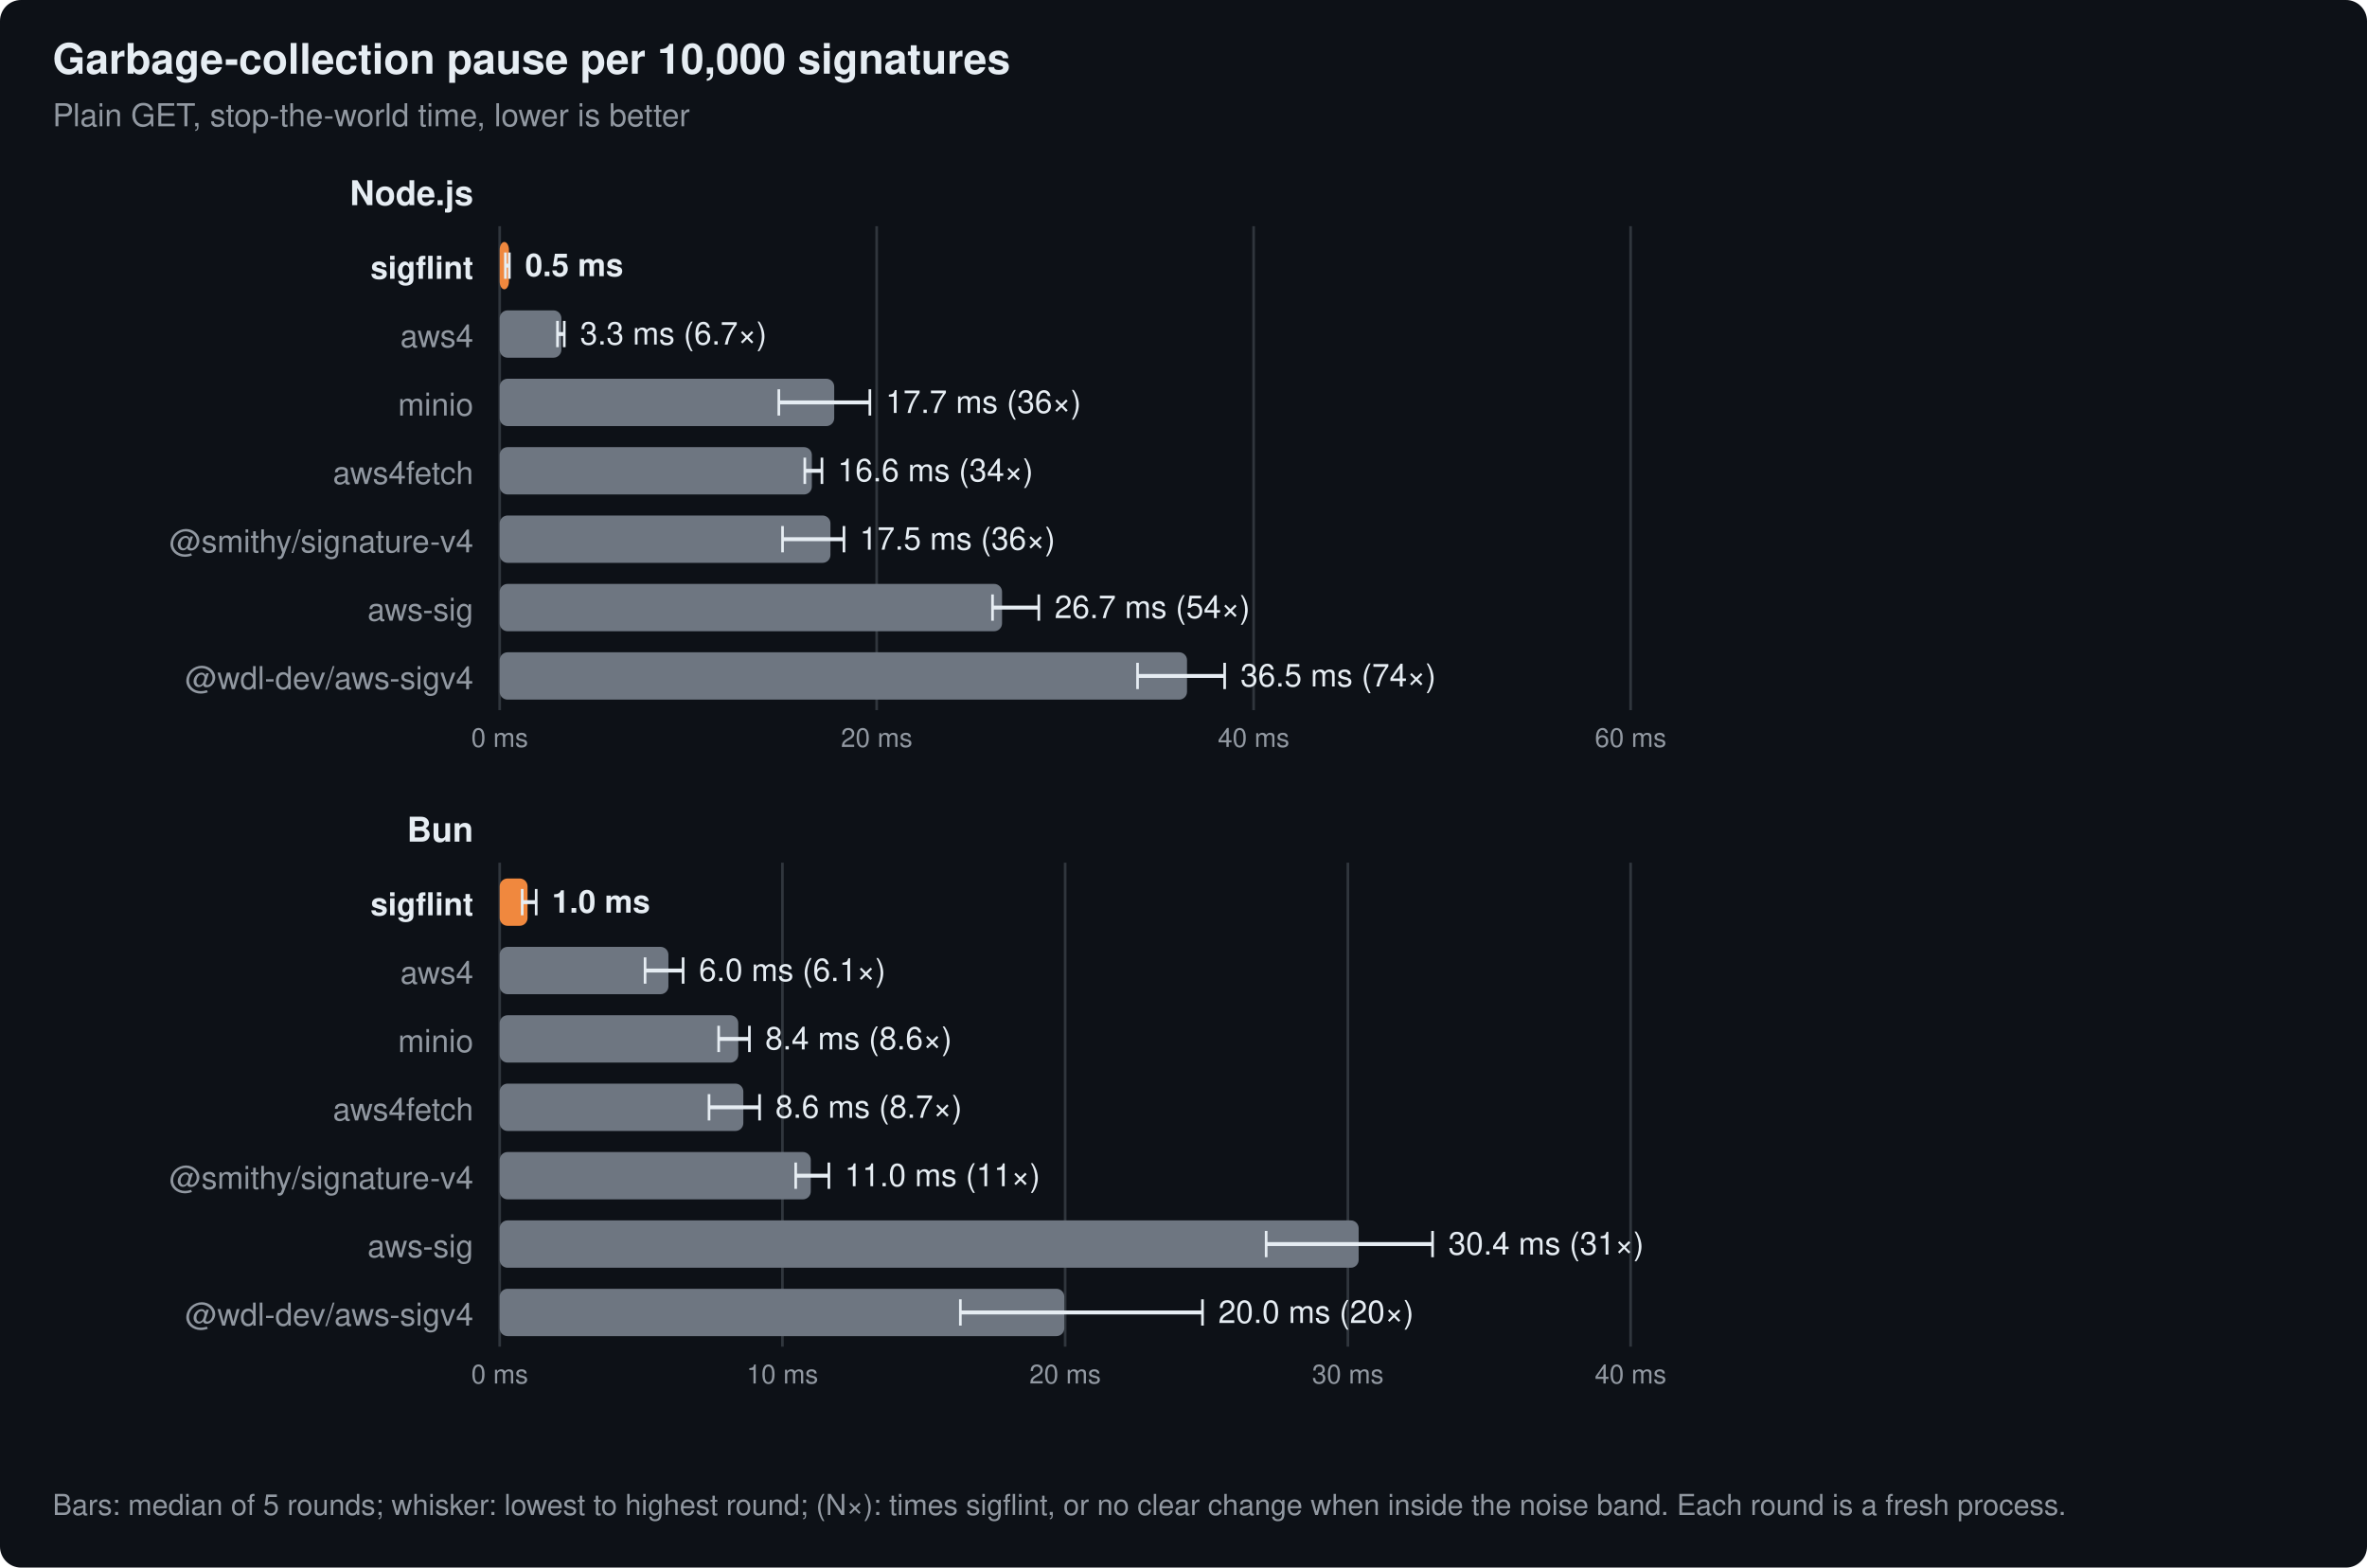
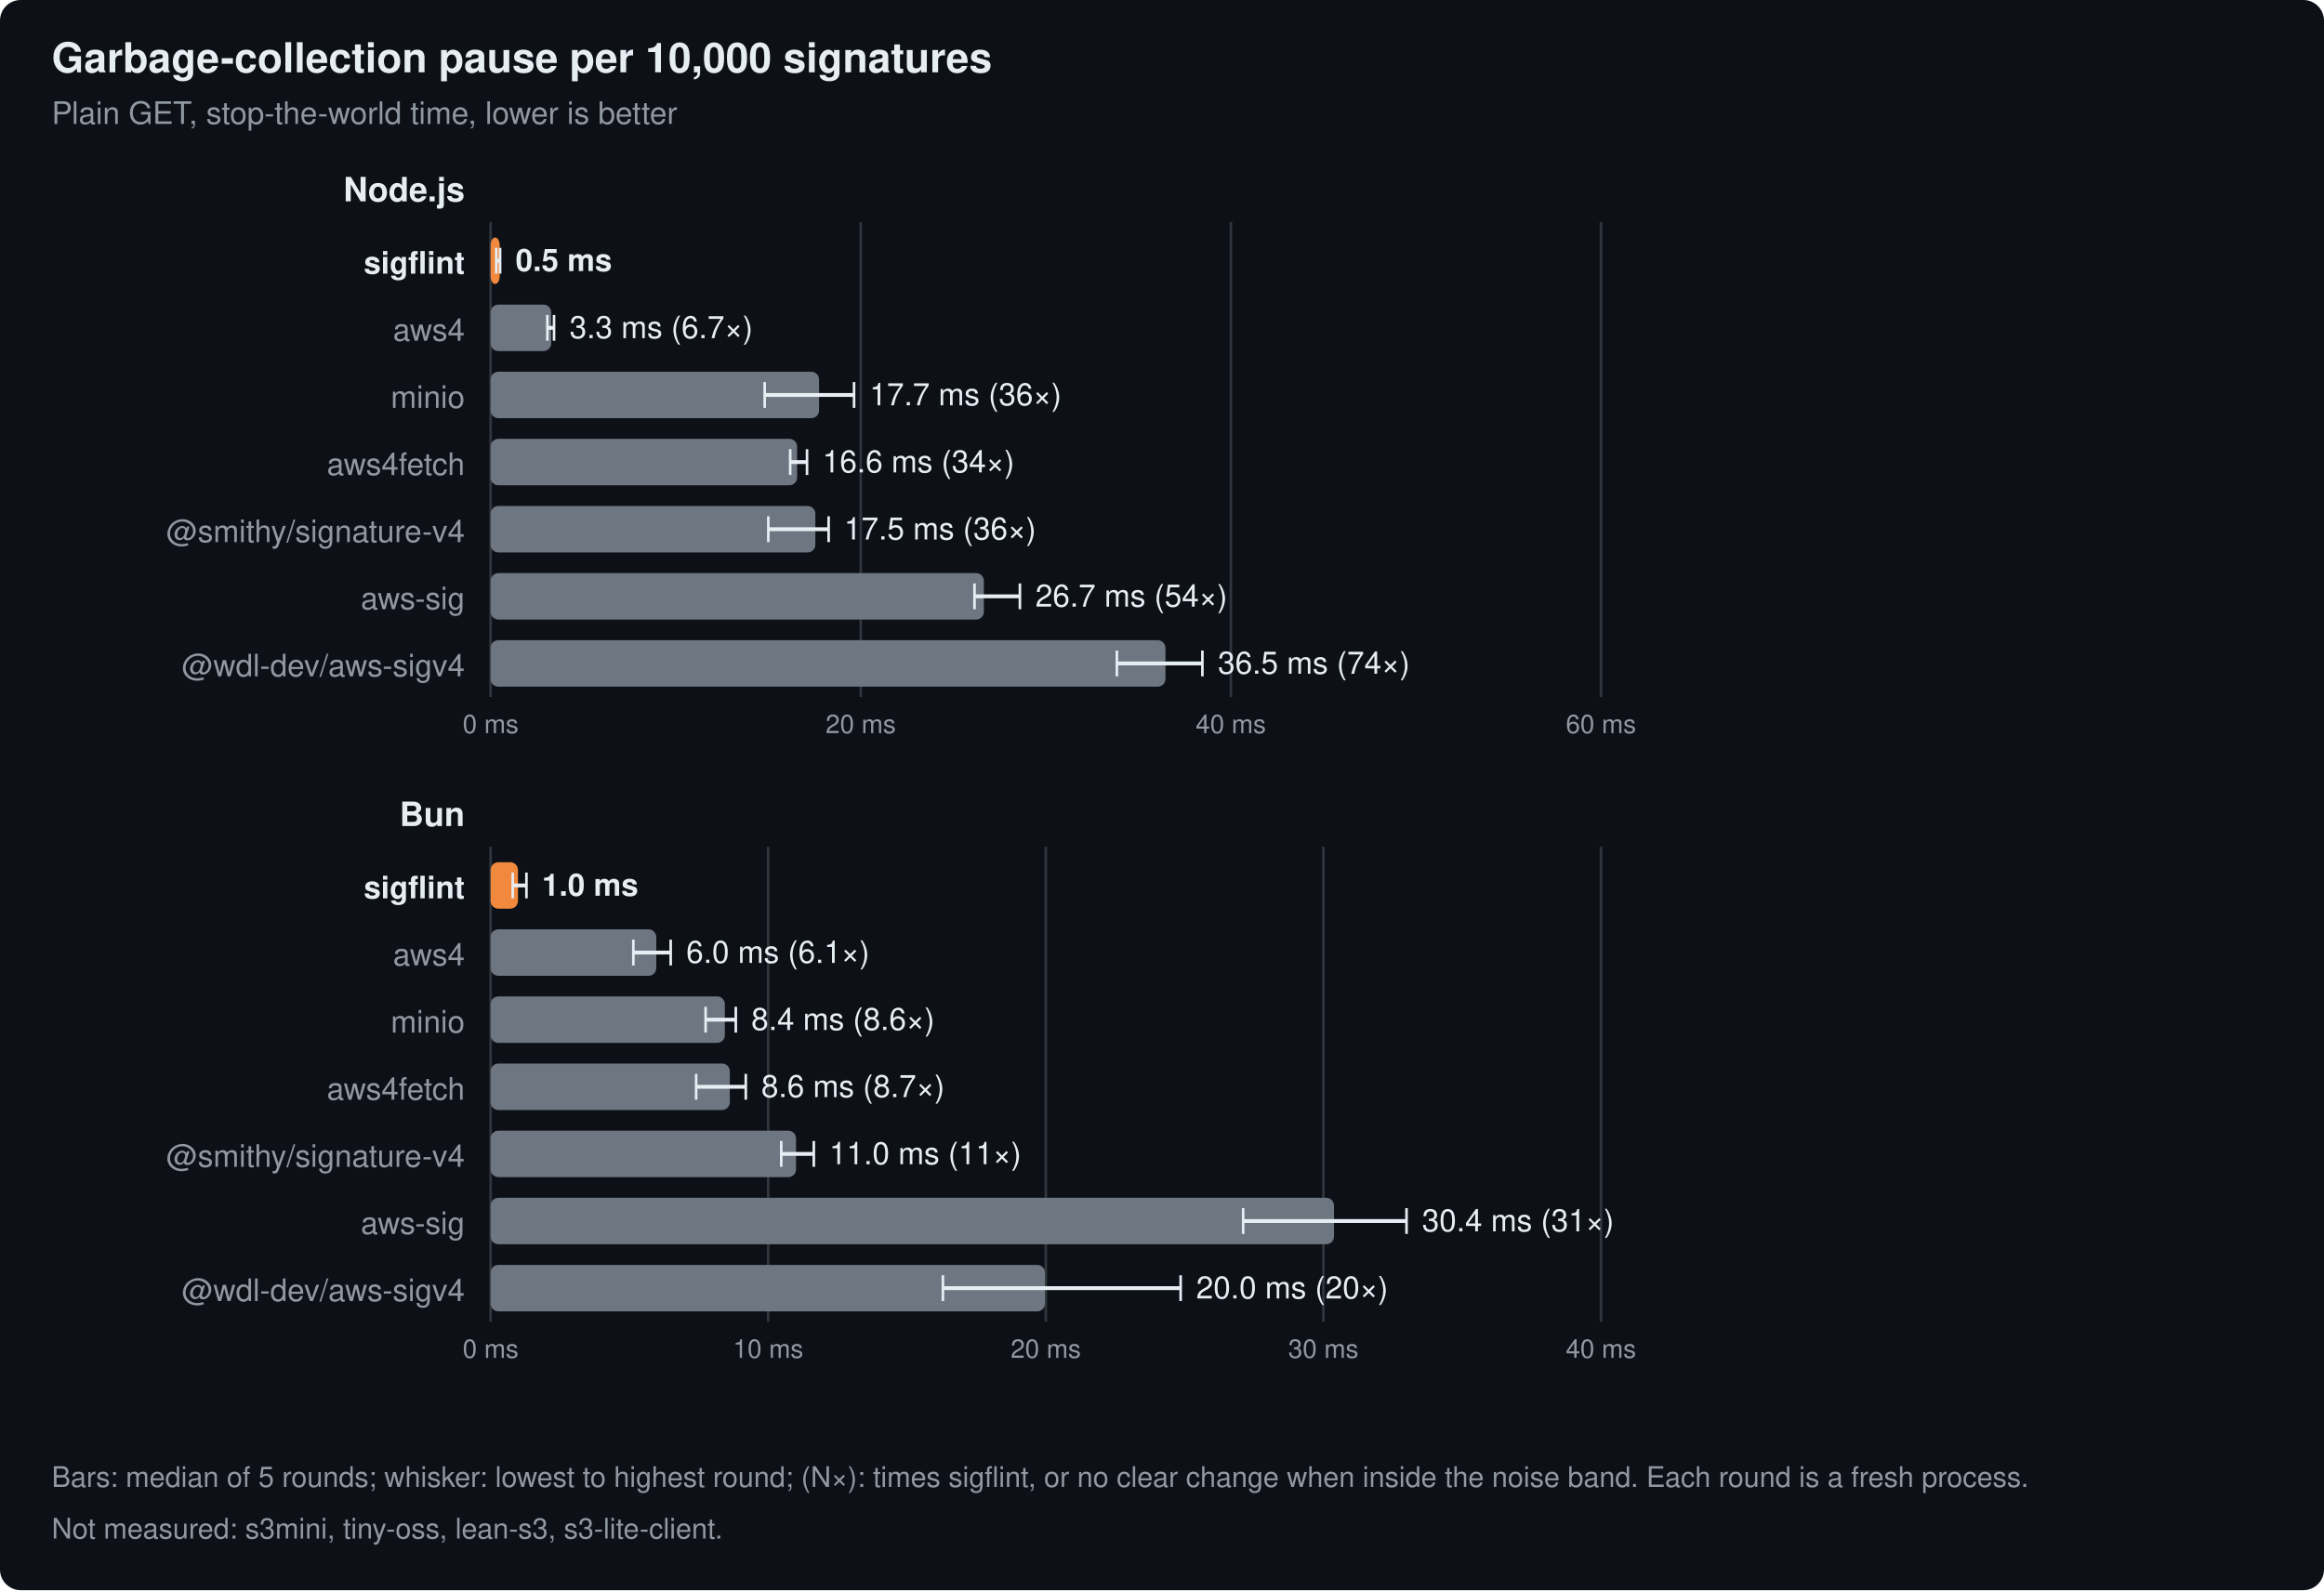
- <svg xmlns="http://www.w3.org/2000/svg" width="900" height="596" viewBox="0 0 900 596" role="img" aria-labelledby="t" font-family="-apple-system,BlinkMacSystemFont,'Segoe UI',Helvetica,Arial,sans-serif">
-   <rect width="900" height="596" rx="8" fill="#0d1117" />
+ <svg xmlns="http://www.w3.org/2000/svg" width="900" height="616" viewBox="0 0 900 616" role="img" aria-labelledby="t" font-family="-apple-system,BlinkMacSystemFont,'Segoe UI',Helvetica,Arial,sans-serif">
+   <rect width="900" height="616" rx="8" fill="#0d1117" />
  <text x="20" y="28" font-size="16" fill="#e6edf3" text-anchor="start" font-weight="600">Garbage-collection pause per 10,000 signatures</text>
  <text x="20" y="48" font-size="12" fill="#9198a1" text-anchor="start" font-weight="400">Plain GET, stop-the-world time, lower is better</text>
  <text x="180" y="78" font-size="13" fill="#e6edf3" text-anchor="end" font-weight="700">Node.js</text>
  <line x1="190" y1="86" x2="190" y2="270" stroke="#30363d" />
  <text x="190" y="284" font-size="10" fill="#9198a1" text-anchor="middle" font-weight="400">0 ms</text>
  <line x1="333.333" y1="86" x2="333.333" y2="270" stroke="#30363d" />
  <text x="333.333" y="284" font-size="10" fill="#9198a1" text-anchor="middle" font-weight="400">20 ms</text>
  <line x1="476.667" y1="86" x2="476.667" y2="270" stroke="#30363d" />
  <text x="476.667" y="284" font-size="10" fill="#9198a1" text-anchor="middle" font-weight="400">40 ms</text>
  <line x1="620" y1="86" x2="620" y2="270" stroke="#30363d" />
  <text x="620" y="284" font-size="10" fill="#9198a1" text-anchor="middle" font-weight="400">60 ms</text>
  <text x="180" y="106" font-size="12" fill="#e6edf3" text-anchor="end" font-weight="700">sigflint</text>
  <rect x="190" y="92" width="3.512" height="18" rx="3" fill="#f0883e" />
  <line x1="192.173" y1="101" x2="193.672" y2="101" stroke="#e6edf3" stroke-width="1.5" />
  <line x1="192.173" y1="96" x2="192.173" y2="106" stroke="#e6edf3" />
  <line x1="193.672" y1="96" x2="193.672" y2="106" stroke="#e6edf3" />
  <text x="199.672" y="105" font-size="12" fill="#e6edf3" text-anchor="start" font-weight="700">0.5 ms</text>
  <text x="180" y="132" font-size="12" fill="#9198a1" text-anchor="end" font-weight="400">aws4</text>
  <rect x="190" y="118" width="23.447" height="18" rx="3" fill="#6e7681" />
  <line x1="211.972" y1="127" x2="214.556" y2="127" stroke="#e6edf3" stroke-width="1.5" />
  <line x1="211.972" y1="122" x2="211.972" y2="132" stroke="#e6edf3" />
  <line x1="214.556" y1="122" x2="214.556" y2="132" stroke="#e6edf3" />
  <text x="220.556" y="131" font-size="12" fill="#e6edf3" text-anchor="start" font-weight="400">3.3 ms  (6.7×)</text>
  <text x="180" y="158" font-size="12" fill="#9198a1" text-anchor="end" font-weight="400">minio</text>
  <rect x="190" y="144" width="127.191" height="18" rx="3" fill="#6e7681" />
  <line x1="296.131" y1="153" x2="330.747" y2="153" stroke="#e6edf3" stroke-width="1.5" />
  <line x1="296.131" y1="148" x2="296.131" y2="158" stroke="#e6edf3" />
  <line x1="330.747" y1="148" x2="330.747" y2="158" stroke="#e6edf3" />
  <text x="336.747" y="157" font-size="12" fill="#e6edf3" text-anchor="start" font-weight="400">17.7 ms  (36×)</text>
  <text x="180" y="184" font-size="12" fill="#9198a1" text-anchor="end" font-weight="400">aws4fetch</text>
  <rect x="190" y="170" width="118.692" height="18" rx="3" fill="#6e7681" />
  <line x1="306.009" y1="179" x2="312.528" y2="179" stroke="#e6edf3" stroke-width="1.5" />
  <line x1="306.009" y1="174" x2="306.009" y2="184" stroke="#e6edf3" />
  <line x1="312.528" y1="174" x2="312.528" y2="184" stroke="#e6edf3" />
  <text x="318.528" y="183" font-size="12" fill="#e6edf3" text-anchor="start" font-weight="400">16.6 ms  (34×)</text>
  <text x="180" y="210" font-size="12" fill="#9198a1" text-anchor="end" font-weight="400">@smithy/signature-v4</text>
  <rect x="190" y="196" width="125.76" height="18" rx="3" fill="#6e7681" />
  <line x1="297.541" y1="205" x2="320.896" y2="205" stroke="#e6edf3" stroke-width="1.5" />
  <line x1="297.541" y1="200" x2="297.541" y2="210" stroke="#e6edf3" />
  <line x1="320.896" y1="200" x2="320.896" y2="210" stroke="#e6edf3" />
  <text x="326.896" y="209" font-size="12" fill="#e6edf3" text-anchor="start" font-weight="400">17.5 ms  (36×)</text>
  <text x="180" y="236" font-size="12" fill="#9198a1" text-anchor="end" font-weight="400">aws-sig</text>
  <rect x="190" y="222" width="191.007" height="18" rx="3" fill="#6e7681" />
  <line x1="377.39" y1="231" x2="394.972" y2="231" stroke="#e6edf3" stroke-width="1.5" />
  <line x1="377.39" y1="226" x2="377.39" y2="236" stroke="#e6edf3" />
  <line x1="394.972" y1="226" x2="394.972" y2="236" stroke="#e6edf3" />
  <text x="400.972" y="235" font-size="12" fill="#e6edf3" text-anchor="start" font-weight="400">26.7 ms  (54×)</text>
  <text x="180" y="262" font-size="12" fill="#9198a1" text-anchor="end" font-weight="400">@wdl-dev/aws-sigv4</text>
  <rect x="190" y="248" width="261.34" height="18" rx="3" fill="#6e7681" />
  <line x1="432.526" y1="257" x2="465.644" y2="257" stroke="#e6edf3" stroke-width="1.5" />
  <line x1="432.526" y1="252" x2="432.526" y2="262" stroke="#e6edf3" />
  <line x1="465.644" y1="252" x2="465.644" y2="262" stroke="#e6edf3" />
  <text x="471.644" y="261" font-size="12" fill="#e6edf3" text-anchor="start" font-weight="400">36.5 ms  (74×)</text>
  <text x="180" y="320" font-size="13" fill="#e6edf3" text-anchor="end" font-weight="700">Bun</text>
  <line x1="190" y1="328" x2="190" y2="512" stroke="#30363d" />
  <text x="190" y="526" font-size="10" fill="#9198a1" text-anchor="middle" font-weight="400">0 ms</text>
  <line x1="297.5" y1="328" x2="297.5" y2="512" stroke="#30363d" />
  <text x="297.5" y="526" font-size="10" fill="#9198a1" text-anchor="middle" font-weight="400">10 ms</text>
  <line x1="405" y1="328" x2="405" y2="512" stroke="#30363d" />
  <text x="405" y="526" font-size="10" fill="#9198a1" text-anchor="middle" font-weight="400">20 ms</text>
  <line x1="512.5" y1="328" x2="512.5" y2="512" stroke="#30363d" />
  <text x="512.5" y="526" font-size="10" fill="#9198a1" text-anchor="middle" font-weight="400">30 ms</text>
  <line x1="620" y1="328" x2="620" y2="512" stroke="#30363d" />
  <text x="620" y="526" font-size="10" fill="#9198a1" text-anchor="middle" font-weight="400">40 ms</text>
  <text x="180" y="348" font-size="12" fill="#e6edf3" text-anchor="end" font-weight="700">sigflint</text>
  <rect x="190" y="334" width="10.59" height="18" rx="3" fill="#f0883e" />
  <line x1="198.557" y1="343" x2="203.868" y2="343" stroke="#e6edf3" stroke-width="1.5" />
  <line x1="198.557" y1="338" x2="198.557" y2="348" stroke="#e6edf3" />
  <line x1="203.868" y1="338" x2="203.868" y2="348" stroke="#e6edf3" />
  <text x="209.868" y="347" font-size="12" fill="#e6edf3" text-anchor="start" font-weight="700">1.0 ms</text>
  <text x="180" y="374" font-size="12" fill="#9198a1" text-anchor="end" font-weight="400">aws4</text>
  <rect x="190" y="360" width="64.151" height="18" rx="3" fill="#6e7681" />
  <line x1="245.271" y1="369" x2="259.737" y2="369" stroke="#e6edf3" stroke-width="1.5" />
  <line x1="245.271" y1="364" x2="245.271" y2="374" stroke="#e6edf3" />
  <line x1="259.737" y1="364" x2="259.737" y2="374" stroke="#e6edf3" />
  <text x="265.737" y="373" font-size="12" fill="#e6edf3" text-anchor="start" font-weight="400">6.0 ms  (6.1×)</text>
  <text x="180" y="400" font-size="12" fill="#9198a1" text-anchor="end" font-weight="400">minio</text>
  <rect x="190" y="386" width="90.705" height="18" rx="3" fill="#6e7681" />
  <line x1="273.256" y1="395" x2="284.949" y2="395" stroke="#e6edf3" stroke-width="1.5" />
  <line x1="273.256" y1="390" x2="273.256" y2="400" stroke="#e6edf3" />
  <line x1="284.949" y1="390" x2="284.949" y2="400" stroke="#e6edf3" />
  <text x="290.949" y="399" font-size="12" fill="#e6edf3" text-anchor="start" font-weight="400">8.4 ms  (8.6×)</text>
  <text x="180" y="426" font-size="12" fill="#9198a1" text-anchor="end" font-weight="400">aws4fetch</text>
  <rect x="190" y="412" width="92.635" height="18" rx="3" fill="#6e7681" />
  <line x1="269.595" y1="421" x2="288.815" y2="421" stroke="#e6edf3" stroke-width="1.5" />
  <line x1="269.595" y1="416" x2="269.595" y2="426" stroke="#e6edf3" />
  <line x1="288.815" y1="416" x2="288.815" y2="426" stroke="#e6edf3" />
  <text x="294.815" y="425" font-size="12" fill="#e6edf3" text-anchor="start" font-weight="400">8.6 ms  (8.7×)</text>
  <text x="180" y="452" font-size="12" fill="#9198a1" text-anchor="end" font-weight="400">@smithy/signature-v4</text>
  <rect x="190" y="438" width="118.277" height="18" rx="3" fill="#6e7681" />
  <line x1="302.55" y1="447" x2="315.162" y2="447" stroke="#e6edf3" stroke-width="1.5" />
  <line x1="302.55" y1="442" x2="302.55" y2="452" stroke="#e6edf3" />
  <line x1="315.162" y1="442" x2="315.162" y2="452" stroke="#e6edf3" />
  <text x="321.162" y="451" font-size="12" fill="#e6edf3" text-anchor="start" font-weight="400">11.0 ms  (11×)</text>
  <text x="180" y="478" font-size="12" fill="#9198a1" text-anchor="end" font-weight="400">aws-sig</text>
  <rect x="190" y="464" width="326.608" height="18" rx="3" fill="#6e7681" />
  <line x1="481.429" y1="473" x2="544.696" y2="473" stroke="#e6edf3" stroke-width="1.5" />
  <line x1="481.429" y1="468" x2="481.429" y2="478" stroke="#e6edf3" />
  <line x1="544.696" y1="468" x2="544.696" y2="478" stroke="#e6edf3" />
  <text x="550.696" y="477" font-size="12" fill="#e6edf3" text-anchor="start" font-weight="400">30.4 ms  (31×)</text>
  <text x="180" y="504" font-size="12" fill="#9198a1" text-anchor="end" font-weight="400">@wdl-dev/aws-sigv4</text>
  <rect x="190" y="490" width="214.674" height="18" rx="3" fill="#6e7681" />
  <line x1="365.156" y1="499" x2="457.221" y2="499" stroke="#e6edf3" stroke-width="1.5" />
  <line x1="365.156" y1="494" x2="365.156" y2="504" stroke="#e6edf3" />
  <line x1="457.221" y1="494" x2="457.221" y2="504" stroke="#e6edf3" />
  <text x="463.221" y="503" font-size="12" fill="#e6edf3" text-anchor="start" font-weight="400">20.0 ms  (20×)</text>
  <text x="20" y="576" font-size="11" fill="#9198a1" text-anchor="start" font-weight="400">Bars: median of 5 rounds; whisker: lowest to highest round; (N×): times sigflint, or no clear change when inside the noise band. Each round is a fresh process.</text>
+   <text x="20" y="596" font-size="11" fill="#9198a1" text-anchor="start" font-weight="400">Not measured: s3mini, tiny-oss, lean-s3, s3-lite-client.</text>
</svg>
